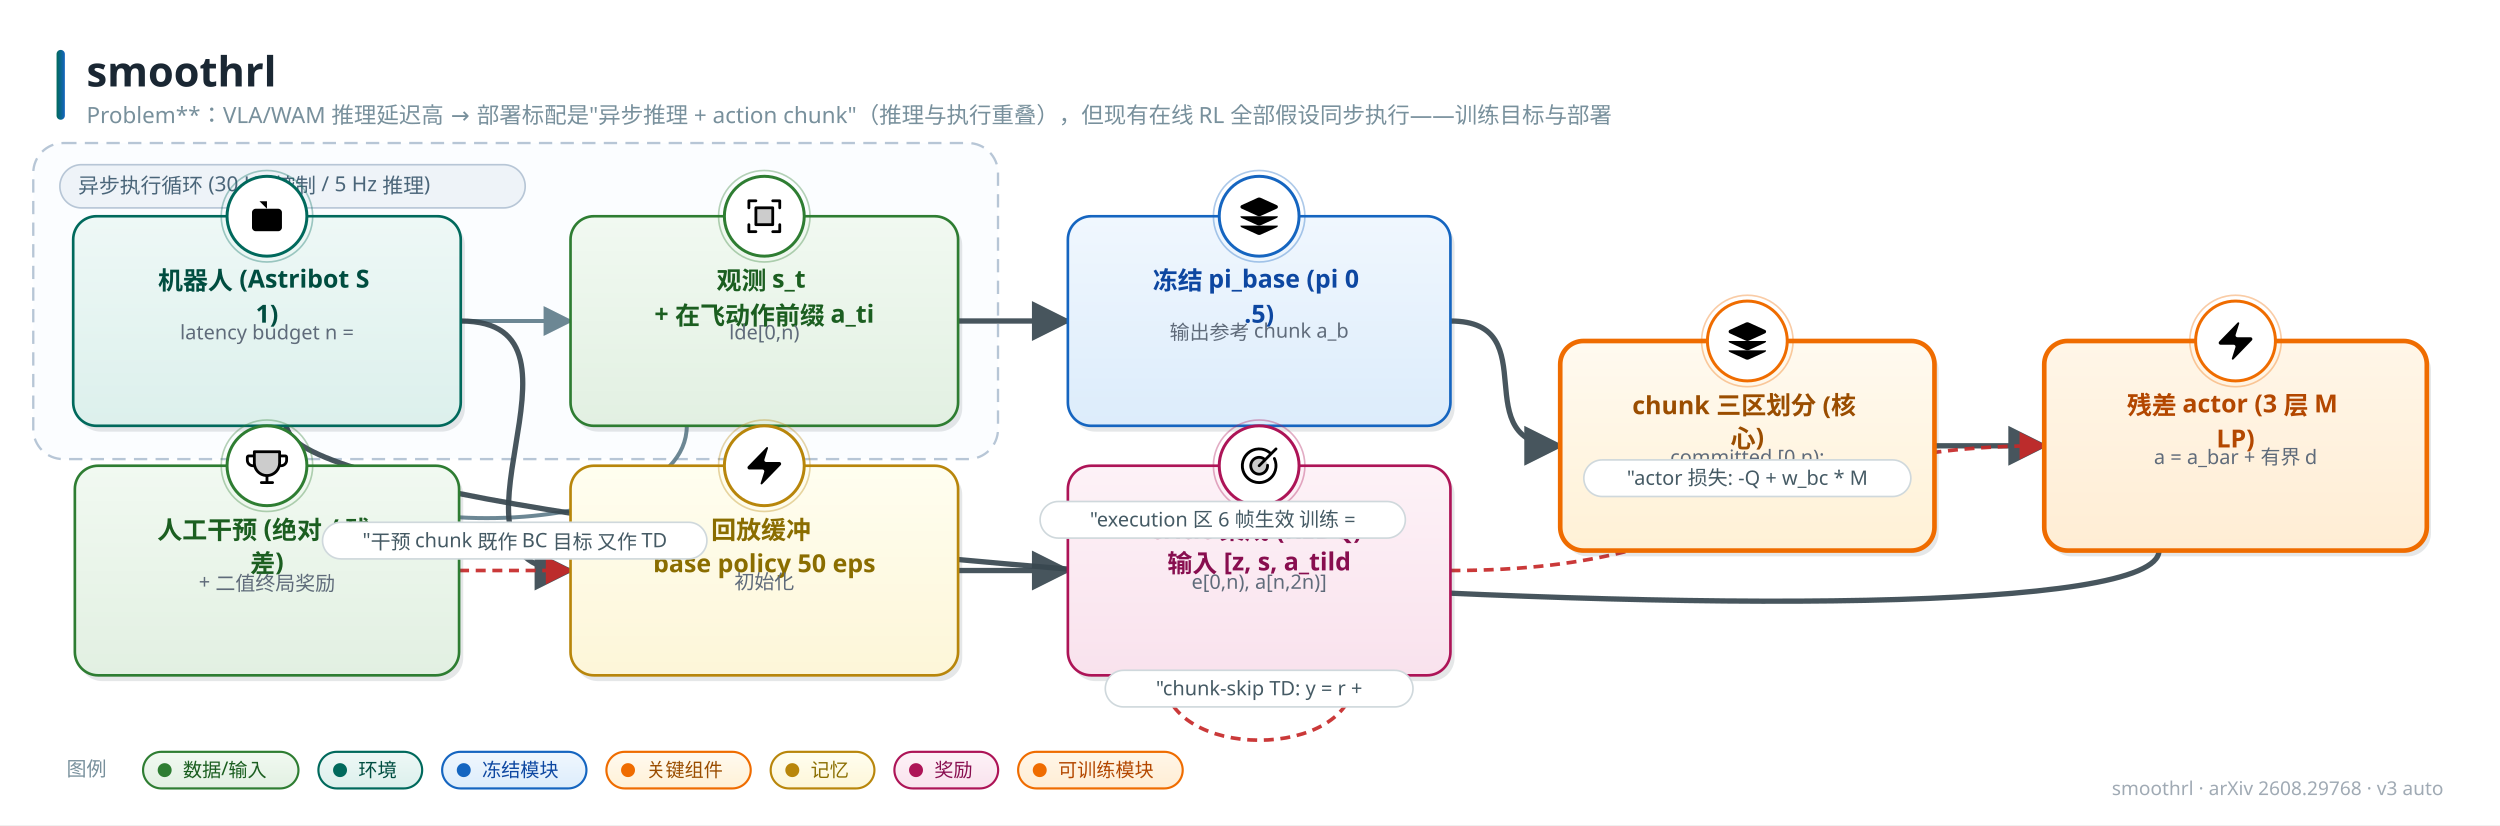
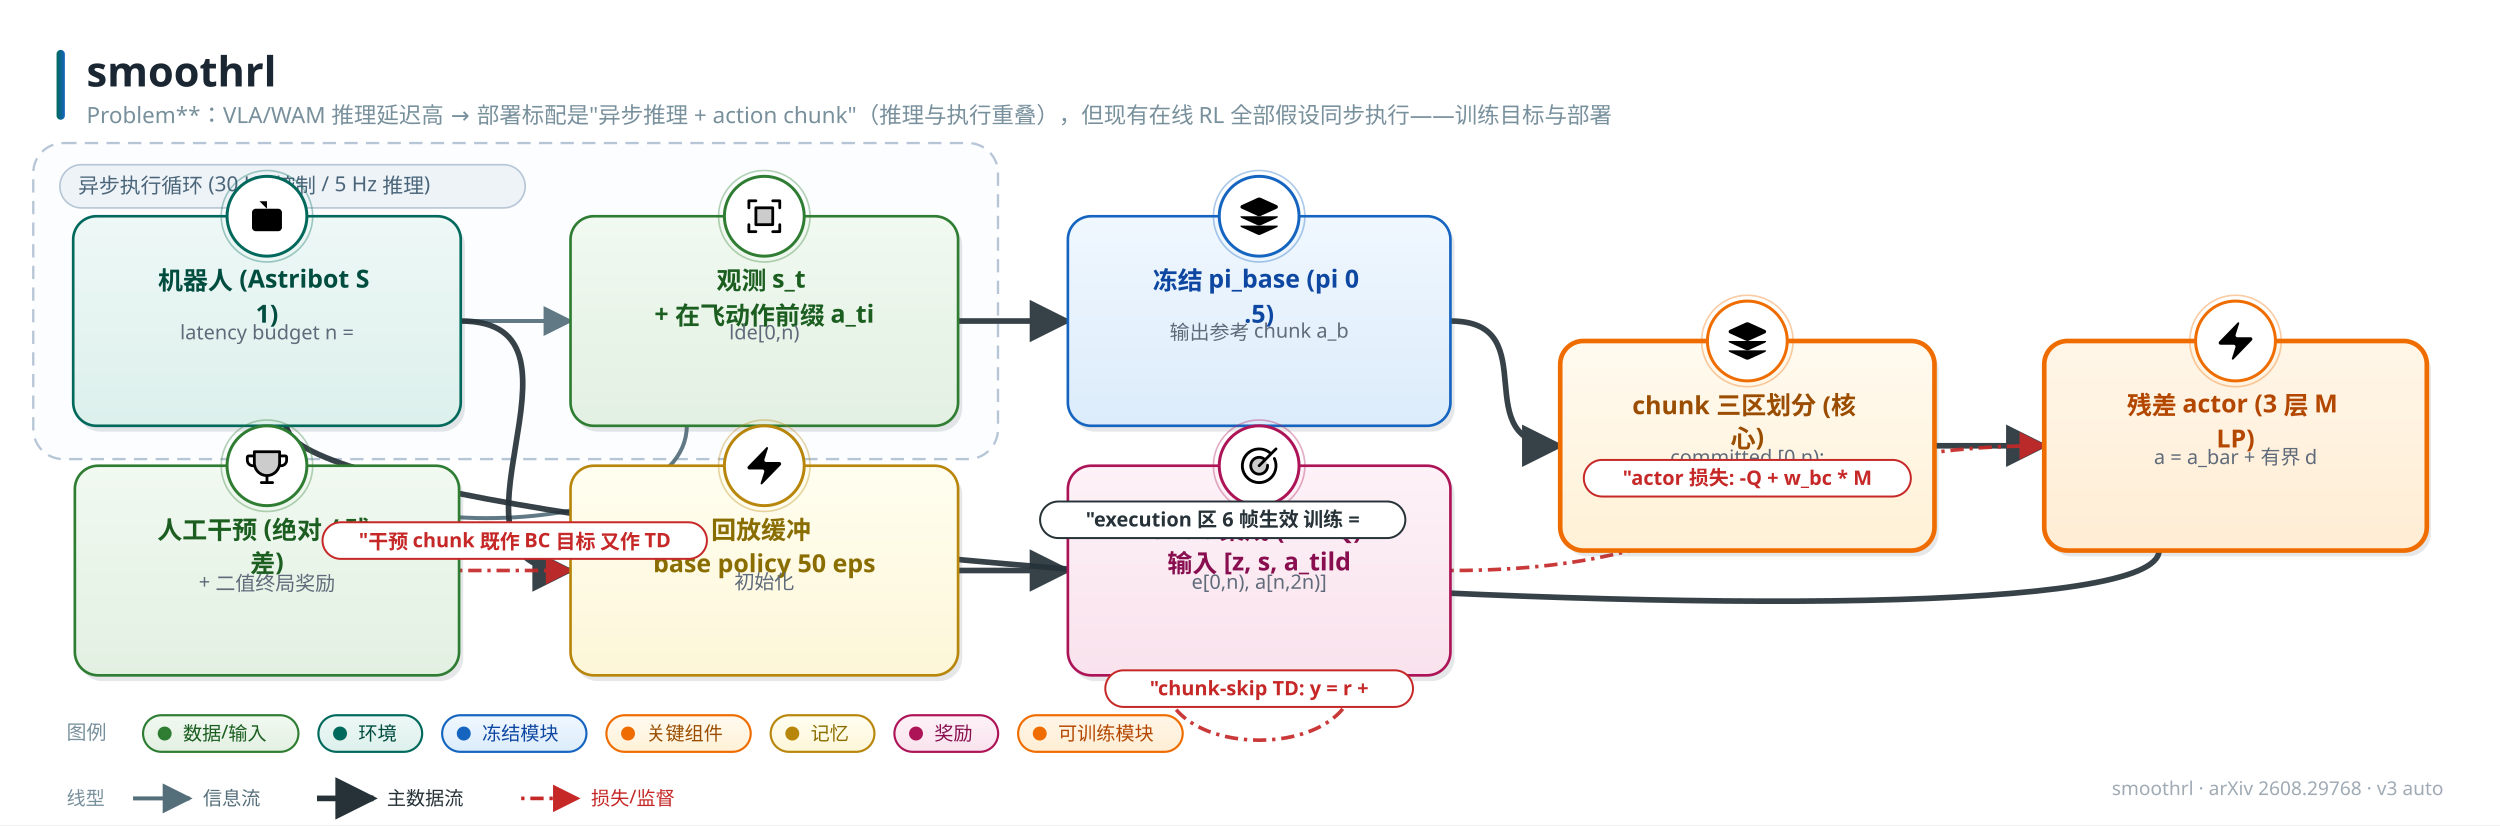
<svg xmlns="http://www.w3.org/2000/svg" width="1503" height="496" viewBox="0 0 1503 496" font-family="'PingFang SC','Hiragino Sans GB','Microsoft YaHei','Segoe UI',sans-serif">
  <style>text{font-family:'PingFang SC','Hiragino Sans GB','Microsoft YaHei','Segoe UI',sans-serif;} .lbl{font-weight:700;}</style>
  <defs>
    <linearGradient id="g-data" x1="0" y1="0" x2="0" y2="1">
      <stop offset="0" stop-color="#f1f9f1" />
      <stop offset="1" stop-color="#e2f0e2" />
    </linearGradient>
    <linearGradient id="g-frozen" x1="0" y1="0" x2="0" y2="1">
      <stop offset="0" stop-color="#f0f7fe" />
      <stop offset="1" stop-color="#dcecfb" />
    </linearGradient>
    <linearGradient id="g-train" x1="0" y1="0" x2="0" y2="1">
      <stop offset="0" stop-color="#fff6e8" />
      <stop offset="1" stop-color="#ffedd4" />
    </linearGradient>
    <linearGradient id="g-loss" x1="0" y1="0" x2="0" y2="1">
      <stop offset="0" stop-color="#fdf0f1" />
      <stop offset="1" stop-color="#f9e0e2" />
    </linearGradient>
    <linearGradient id="g-act" x1="0" y1="0" x2="0" y2="1">
      <stop offset="0" stop-color="#f8f1fb" />
      <stop offset="1" stop-color="#f0e4f7" />
    </linearGradient>
    <linearGradient id="g-loop" x1="0" y1="0" x2="0" y2="1">
      <stop offset="0" stop-color="#f2f5f7" />
      <stop offset="1" stop-color="#e6ebee" />
    </linearGradient>
    <linearGradient id="g-env" x1="0" y1="0" x2="0" y2="1">
      <stop offset="0" stop-color="#eef8f6" />
      <stop offset="1" stop-color="#dcf0ec" />
    </linearGradient>
    <linearGradient id="g-mem" x1="0" y1="0" x2="0" y2="1">
      <stop offset="0" stop-color="#fffef0" />
      <stop offset="1" stop-color="#fdf6d8" />
    </linearGradient>
    <linearGradient id="g-reward" x1="0" y1="0" x2="0" y2="1">
      <stop offset="0" stop-color="#fdf2f7" />
      <stop offset="1" stop-color="#f9e2ed" />
    </linearGradient>
    <linearGradient id="g-key" x1="0" y1="0" x2="0" y2="1">
      <stop offset="0" stop-color="#fffaf0" />
      <stop offset="1" stop-color="#fff1d6" />
    </linearGradient>
    <linearGradient id="g-title" x1="0" y1="0" x2="1" y2="0">
      <stop offset="0" stop-color="#00695c" />
      <stop offset="1" stop-color="#1565c0" />
    </linearGradient>
    <marker id="arr-main" viewBox="0 0 10 10" refX="9" refY="5" markerWidth="7.5" markerHeight="7.5" orient="auto-start-reverse">
-       <path d="M0 0 L10 5 L0 10 z" fill="#607d8b" />
+       <path d="M0 0 L10 5 L0 10 z" fill="#546e7a" />
    </marker>
    <marker id="arr-thick" viewBox="0 0 10 10" refX="9" refY="5" markerWidth="7.5" markerHeight="7.5" orient="auto-start-reverse">
-       <path d="M0 0 L10 5 L0 10 z" fill="#37474f" />
+       <path d="M0 0 L10 5 L0 10 z" fill="#263238" />
    </marker>
    <marker id="arr-thin" viewBox="0 0 10 10" refX="9" refY="5" markerWidth="7.5" markerHeight="7.5" orient="auto-start-reverse">
-       <path d="M0 0 L10 5 L0 10 z" fill="#90a4ae" />
+       <path d="M0 0 L10 5 L0 10 z" fill="#9fb0bb" />
    </marker>
    <marker id="arr-fb" viewBox="0 0 10 10" refX="9" refY="5" markerWidth="7.5" markerHeight="7.5" orient="auto-start-reverse">
      <path d="M0 0 L10 5 L0 10 z" fill="#1565c0" />
    </marker>
    <marker id="arr-loss" viewBox="0 0 10 10" refX="9" refY="5" markerWidth="7.5" markerHeight="7.5" orient="auto-start-reverse">
      <path d="M0 0 L10 5 L0 10 z" fill="#c62828" />
    </marker>
  </defs>
  <rect width="1503" height="496" fill="#ffffff" />
  <rect x="34" y="30" width="5" height="42" rx="2.5" fill="url(#g-title)" />
  <text x="52" y="52" font-size="25" font-weight="800" fill="#1a2733">smoothrl</text>
  <text x="52" y="74" font-size="13.5" fill="#78909c">Problem**：VLA/WAM 推理延迟高 → 部署标配是"异步推理 + action chunk"（推理与执行重叠），但现有在线 RL 全部假设同步执行——训练目标与部署</text>
  <text x="1469" y="478" font-size="11.5" fill="#a0aab4" text-anchor="end">smoothrl · arXiv 2608.29768 · v3 auto</text>
  <rect x="20" y="86" width="580" height="190" rx="18" fill="#fbfdff" stroke="#b7c6d6" stroke-width="1.4" stroke-dasharray="8 5" />
  <rect x="36" y="99" width="279.75" height="26" rx="13" fill="#eef3f8" stroke="#b7c6d6" />
  <text x="47" y="116" font-size="12.5" fill="#4a6579">异步执行循环 (30 Hz 控制 / 5 Hz 推理)</text>
-   <path d="M 277.0 193.0 C 323.0 193.0, 297.0 193.0, 343.0 193.0" fill="none" stroke="#607d8b" stroke-width="2.4" marker-end="url(#arr-main)" opacity="0.92" />
-   <path d="M 412.9 256.0 C 412.9 330.0, 172.2 330.0, 172.2 256.0" fill="none" stroke="#607d8b" stroke-width="2.4" marker-end="url(#arr-main)" opacity="0.92" />
-   <path d="M 576.0 193.0 C 622.0 193.0, 596.0 193.0, 642.0 193.0" fill="none" stroke="#37474f" stroke-width="3.2" marker-end="url(#arr-thick)" opacity="0.92" />
-   <path d="M 872.0 193.0 C 931.2 193.0, 878.8 268.0, 938.0 268.0" fill="none" stroke="#37474f" stroke-width="3.2" marker-end="url(#arr-thick)" opacity="0.92" />
-   <path d="M 1163.0 268.0 C 1209.0 268.0, 1183.0 268.0, 1229.0 268.0" fill="none" stroke="#37474f" stroke-width="3.2" marker-end="url(#arr-thick)" opacity="0.92" />
-   <path d="M 1298.0 331.0 C 1298.0 405.0, 172.2 330.0, 172.2 256.0" fill="none" stroke="#37474f" stroke-width="3.2" marker-end="url(#arr-thick)" opacity="0.92" />
-   <path d="M 277.0 193.0 C 367.7 193.0, 252.3 343.0, 343.0 343.0" fill="none" stroke="#37474f" stroke-width="3.2" marker-end="url(#arr-thick)" opacity="0.92" />
-   <path d="M 276.0 343.0 C 322.0 343.0, 297.0 343.0, 343.0 343.0" fill="none" stroke="#c62828" stroke-width="2.2" stroke-dasharray="6 4" marker-end="url(#arr-loss)" opacity="0.92" />
-   <path d="M 576.0 343.0 C 622.0 343.0, 596.0 343.0, 642.0 343.0" fill="none" stroke="#37474f" stroke-width="3.2" marker-end="url(#arr-thick)" opacity="0.92" />
-   <path d="M 872.0 343.0 C 1053.4 343.0, 1047.6 268.0, 1229.0 268.0" fill="none" stroke="#c62828" stroke-width="2.2" stroke-dasharray="6 4" marker-end="url(#arr-loss)" opacity="0.92" />
-   <path d="M 699.5 406.0 C 699.5 458.0, 814.5 458.0, 814.5 406.0" fill="none" stroke="#c62828" stroke-width="2.2" stroke-dasharray="6 4" marker-end="url(#arr-loss)" opacity="0.92" />
+   <path d="M 277.0 193.0 C 323.0 193.0, 297.0 193.0, 343.0 193.0" fill="none" stroke="#546e7a" stroke-width="2.4" marker-end="url(#arr-main)" opacity="0.92" />
+   <path d="M 412.9 256.0 C 412.9 330.0, 172.2 330.0, 172.2 256.0" fill="none" stroke="#546e7a" stroke-width="2.4" marker-end="url(#arr-main)" opacity="0.92" />
+   <path d="M 576.0 193.0 C 622.0 193.0, 596.0 193.0, 642.0 193.0" fill="none" stroke="#263238" stroke-width="3.4" marker-end="url(#arr-thick)" opacity="0.92" />
+   <path d="M 872.0 193.0 C 931.2 193.0, 878.8 268.0, 938.0 268.0" fill="none" stroke="#263238" stroke-width="3.4" marker-end="url(#arr-thick)" opacity="0.92" />
+   <path d="M 1163.0 268.0 C 1209.0 268.0, 1183.0 268.0, 1229.0 268.0" fill="none" stroke="#263238" stroke-width="3.4" marker-end="url(#arr-thick)" opacity="0.92" />
+   <path d="M 1298.0 331.0 C 1298.0 405.0, 172.2 330.0, 172.2 256.0" fill="none" stroke="#263238" stroke-width="3.4" marker-end="url(#arr-thick)" opacity="0.92" />
+   <path d="M 277.0 193.0 C 367.7 193.0, 252.3 343.0, 343.0 343.0" fill="none" stroke="#263238" stroke-width="3.4" marker-end="url(#arr-thick)" opacity="0.92" />
+   <path d="M 276.0 343.0 C 322.0 343.0, 297.0 343.0, 343.0 343.0" fill="none" stroke="#c62828" stroke-width="2.2" stroke-dasharray="2 3.5 8 3.5" marker-end="url(#arr-loss)" opacity="0.92" />
+   <path d="M 576.0 343.0 C 622.0 343.0, 596.0 343.0, 642.0 343.0" fill="none" stroke="#263238" stroke-width="3.4" marker-end="url(#arr-thick)" opacity="0.92" />
+   <path d="M 872.0 343.0 C 1053.4 343.0, 1047.6 268.0, 1229.0 268.0" fill="none" stroke="#c62828" stroke-width="2.2" stroke-dasharray="2 3.5 8 3.5" marker-end="url(#arr-loss)" opacity="0.92" />
+   <path d="M 699.5 406.0 C 699.5 458.0, 814.5 458.0, 814.5 406.0" fill="none" stroke="#c62828" stroke-width="2.2" stroke-dasharray="2 3.5 8 3.5" marker-end="url(#arr-loss)" opacity="0.92" />
  <rect x="46.5" y="133.5" width="233" height="126" rx="14" fill="#37474f" opacity="0.13" />
  <rect x="44" y="130" width="233" height="126" rx="14" fill="url(#g-env)" stroke="#00695c" stroke-width="1.6" />
  <circle cx="160.5" cy="130" r="24" fill="#ffffff" stroke="#00695c" stroke-width="1.8" />
  <circle cx="160.5" cy="130" r="27.5" fill="none" stroke="#00695c" stroke-width="1" opacity="0.35" />
  <g transform="translate(147.0,116.5) scale(1.125)">
    <path d="M12 8V4H8" />
    <rect width="16" height="12" x="4" y="8" rx="2" />
    <path d="M2 14h2" />
    <path d="M20 14h2" />
    <path d="M15 13v2" />
    <path d="M9 13v2" />
  </g>
  <text x="160.5" y="174" font-size="15" class="lbl" fill="#004d40" text-anchor="middle">
    <tspan x="160.5" dy="0">机器人 (Astribot S</tspan>
    <tspan x="160.5" dy="20">1)</tspan>
  </text>
  <text x="160.5" y="204" font-size="12" fill="#5f6b7a" text-anchor="middle">latency budget n =</text>
  <rect x="345.5" y="133.5" width="233" height="126" rx="14" fill="#37474f" opacity="0.13" />
  <rect x="343" y="130" width="233" height="126" rx="14" fill="url(#g-data)" stroke="#2e7d32" stroke-width="1.6" />
  <circle cx="459.5" cy="130" r="24" fill="#ffffff" stroke="#2e7d32" stroke-width="1.8" />
  <circle cx="459.5" cy="130" r="27.5" fill="none" stroke="#2e7d32" stroke-width="1" opacity="0.35" />
  <g transform="translate(446.0,116.5) scale(0.1055)">
    <path d="M176,80v96H80V80Z" opacity="0.2" />
    <path d="M224,40V80a8,8,0,0,1-16,0V48H176a8,8,0,0,1,0-16h40A8,8,0,0,1,224,40ZM80,208H48V176a8,8,0,0,0-16,0v40a8,8,0,0,0,8,8H80a8,8,0,0,0,0-16Zm136-40a8,8,0,0,0-8,8v32H176a8,8,0,0,0,0,16h40a8,8,0,0,0,8-8V176A8,8,0,0,0,216,168ZM40,88a8,8,0,0,0,8-8V48H80a8,8,0,0,0,0-16H40a8,8,0,0,0-8,8V80A8,8,0,0,0,40,88ZM80,72h96a8,8,0,0,1,8,8v96a8,8,0,0,1-8,8H80a8,8,0,0,1-8-8V80A8,8,0,0,1,80,72Zm8,96h80V88H88Z" />
  </g>
  <text x="459.5" y="174" font-size="15" class="lbl" fill="#1b5e20" text-anchor="middle">
    <tspan x="459.5" dy="0">观测 s_t</tspan>
    <tspan x="459.5" dy="20">+ 在飞动作前缀 a_ti</tspan>
  </text>
  <text x="459.5" y="204" font-size="12" fill="#5f6b7a" text-anchor="middle">lde[0,n)</text>
  <rect x="644.5" y="133.5" width="230" height="126" rx="14" fill="#37474f" opacity="0.13" />
  <rect x="642" y="130" width="230" height="126" rx="14" fill="url(#g-frozen)" stroke="#1565c0" stroke-width="1.6" />
  <circle cx="757.0" cy="130" r="24" fill="#ffffff" stroke="#1565c0" stroke-width="1.8" />
  <circle cx="757.0" cy="130" r="27.5" fill="none" stroke="#1565c0" stroke-width="1" opacity="0.35" />
  <g transform="translate(743.5,116.5) scale(1.125)">
    <path d="M12.83 2.18a2 2 0 0 0-1.66 0L2.6 6.08a1 1 0 0 0 0 1.83l8.58 3.91a2 2 0 0 0 1.66 0l8.58-3.9a1 1 0 0 0 0-1.83z" />
    <path d="M2 12a1 1 0 0 0 .58.91l8.6 3.91a2 2 0 0 0 1.65 0l8.58-3.9A1 1 0 0 0 22 12" />
    <path d="M2 17a1 1 0 0 0 .58.91l8.6 3.91a2 2 0 0 0 1.65 0l8.58-3.9A1 1 0 0 0 22 17" />
  </g>
  <text x="757.0" y="174" font-size="15" class="lbl" fill="#0d47a1" text-anchor="middle">
    <tspan x="757.0" dy="0">冻结 pi_base (pi 0</tspan>
    <tspan x="757.0" dy="20">.5)</tspan>
  </text>
  <text x="757.0" y="204" font-size="12" fill="#5f6b7a" text-anchor="middle">输出参考 chunk a_b</text>
  <rect x="940.5" y="208.5" width="225" height="126" rx="14" fill="#37474f" opacity="0.13" />
  <rect x="938" y="205" width="225" height="126" rx="14" fill="url(#g-key)" stroke="#ef6c00" stroke-width="2.8" />
  <circle cx="1050.5" cy="205" r="24" fill="#ffffff" stroke="#ef6c00" stroke-width="1.8" />
  <circle cx="1050.5" cy="205" r="27.5" fill="none" stroke="#ef6c00" stroke-width="1" opacity="0.35" />
  <g transform="translate(1037.0,191.5) scale(1.125)">
    <path d="M12.83 2.18a2 2 0 0 0-1.66 0L2.6 6.08a1 1 0 0 0 0 1.83l8.58 3.91a2 2 0 0 0 1.66 0l8.58-3.9a1 1 0 0 0 0-1.83z" />
    <path d="M2 12a1 1 0 0 0 .58.91l8.6 3.91a2 2 0 0 0 1.65 0l8.58-3.9A1 1 0 0 0 22 12" />
    <path d="M2 17a1 1 0 0 0 .58.91l8.6 3.91a2 2 0 0 0 1.65 0l8.58-3.9A1 1 0 0 0 22 17" />
  </g>
  <text x="1050.5" y="249" font-size="15" class="lbl" fill="#9a4d00" text-anchor="middle">
    <tspan x="1050.5" dy="0">chunk 三区划分 (核</tspan>
    <tspan x="1050.5" dy="20">心)</tspan>
  </text>
  <text x="1050.5" y="279" font-size="12" fill="#5f6b7a" text-anchor="middle">committed [0,n): </text>
  <rect x="1231.5" y="208.5" width="230" height="126" rx="14" fill="#37474f" opacity="0.13" />
  <rect x="1229" y="205" width="230" height="126" rx="14" fill="url(#g-train)" stroke="#ef6c00" stroke-width="2.8" />
  <circle cx="1344.0" cy="205" r="24" fill="#ffffff" stroke="#ef6c00" stroke-width="1.8" />
  <circle cx="1344.0" cy="205" r="27.5" fill="none" stroke="#ef6c00" stroke-width="1" opacity="0.35" />
  <g transform="translate(1330.5,191.5) scale(1.125)">
    <path d="M4 14a1 1 0 0 1-.78-1.63l9.9-10.2a.5.5 0 0 1 .86.46l-1.92 6.02A1 1 0 0 0 13 10h7a1 1 0 0 1 .78 1.63l-9.9 10.2a.5.5 0 0 1-.86-.46l1.92-6.02A1 1 0 0 0 11 14z" />
  </g>
  <text x="1344.0" y="249" font-size="15" class="lbl" fill="#b34700" text-anchor="middle">
    <tspan x="1344.0" dy="0">残差 actor (3 层 M</tspan>
    <tspan x="1344.0" dy="20">LP)</tspan>
  </text>
  <text x="1344.0" y="279" font-size="12" fill="#5f6b7a" text-anchor="middle">a = a_bar + 有界 d</text>
  <rect x="345.5" y="283.5" width="233" height="126" rx="14" fill="#37474f" opacity="0.13" />
  <rect x="343" y="280" width="233" height="126" rx="14" fill="url(#g-mem)" stroke="#b8860b" stroke-width="1.6" />
  <circle cx="459.5" cy="280" r="24" fill="#ffffff" stroke="#b8860b" stroke-width="1.8" />
  <circle cx="459.5" cy="280" r="27.5" fill="none" stroke="#b8860b" stroke-width="1" opacity="0.35" />
  <g transform="translate(446.0,266.5) scale(1.125)">
    <path d="M4 14a1 1 0 0 1-.78-1.63l9.9-10.2a.5.5 0 0 1 .86.46l-1.92 6.02A1 1 0 0 0 13 10h7a1 1 0 0 1 .78 1.63l-9.9 10.2a.5.5 0 0 1-.86-.46l1.92-6.02A1 1 0 0 0 11 14z" />
  </g>
  <text x="459.5" y="324" font-size="15" class="lbl" fill="#8a6d00" text-anchor="middle">
    <tspan x="459.5" dy="0">回放缓冲</tspan>
    <tspan x="459.5" dy="20">base policy 50 eps</tspan>
  </text>
  <text x="459.5" y="354" font-size="12" fill="#5f6b7a" text-anchor="middle"> 初始化</text>
  <rect x="47.5" y="283.5" width="231" height="126" rx="14" fill="#37474f" opacity="0.13" />
  <rect x="45" y="280" width="231" height="126" rx="14" fill="url(#g-data)" stroke="#2e7d32" stroke-width="1.6" />
  <circle cx="160.5" cy="280" r="24" fill="#ffffff" stroke="#2e7d32" stroke-width="1.8" />
  <circle cx="160.5" cy="280" r="27.5" fill="none" stroke="#2e7d32" stroke-width="1" opacity="0.35" />
  <g transform="translate(147.0,266.5) scale(0.1055)">
    <path d="M200,48v63.1c0,39.7-31.75,72.6-71.45,72.9A72,72,0,0,1,56,112V48Z" opacity="0.2" />
    <path d="M232,64H208V48a8,8,0,0,0-8-8H56a8,8,0,0,0-8,8V64H24A16,16,0,0,0,8,80V96a40,40,0,0,0,40,40h3.65A80.13,80.13,0,0,0,120,191.61V216H96a8,8,0,0,0,0,16h64a8,8,0,0,0,0-16H136V191.58c31.94-3.23,58.44-25.64,68.08-55.58H208a40,40,0,0,0,40-40V80A16,16,0,0,0,232,64ZM48,120A24,24,0,0,1,24,96V80H48v32q0,4,.39,8Zm144-8.9c0,35.52-29,64.64-64,64.9a64,64,0,0,1-64-64V56H192ZM232,96a24,24,0,0,1-24,24h-.5a81.81,81.81,0,0,0,.5-8.9V80h24Z" />
  </g>
  <text x="160.5" y="324" font-size="15" class="lbl" fill="#1b5e20" text-anchor="middle">
    <tspan x="160.5" dy="0">人工干预 (绝对 / 残</tspan>
    <tspan x="160.5" dy="20">差)</tspan>
  </text>
  <text x="160.5" y="354" font-size="12" fill="#5f6b7a" text-anchor="middle">+ 二值终局奖励</text>
  <rect x="644.5" y="283.5" width="230" height="126" rx="14" fill="#37474f" opacity="0.13" />
  <rect x="642" y="280" width="230" height="126" rx="14" fill="url(#g-reward)" stroke="#ad1457" stroke-width="1.6" />
  <circle cx="757.0" cy="280" r="24" fill="#ffffff" stroke="#ad1457" stroke-width="1.8" />
  <circle cx="757.0" cy="280" r="27.5" fill="none" stroke="#ad1457" stroke-width="1" opacity="0.35" />
  <g transform="translate(743.5,266.5) scale(0.1055)">
    <path d="M176,128a48,48,0,1,1-48-48A48,48,0,0,1,176,128Z" opacity="0.2" />
    <path d="M221.87,83.16A104.1,104.1,0,1,1,195.67,49l22.67-22.68a8,8,0,0,1,11.32,11.32l-96,96a8,8,0,0,1-11.32-11.32l27.72-27.72a40,40,0,1,0,17.87,31.09,8,8,0,1,1,16-.9,56,56,0,1,1-22.38-41.65L184.3,60.39a87.88,87.88,0,1,0,23.13,29.67,8,8,0,0,1,14.44-6.9Z" />
  </g>
  <text x="757.0" y="324" font-size="15" class="lbl" fill="#880e4f" text-anchor="middle">
    <tspan x="757.0" dy="0">critic 集成 (REDQ)</tspan>
    <tspan x="757.0" dy="20">输入 [z, s, a_tild</tspan>
  </text>
  <text x="757.0" y="354" font-size="12" fill="#5f6b7a" text-anchor="middle">e[0,n), a[n,2n)]</text>
  <g transform="translate(735.1,312.5)">
-     <rect x="-109.8" y="-11" width="219.6" height="22" rx="11" fill="#ffffff" stroke="#cfd8dc" />
-     <text y="4" font-size="12" fill="#455a64" text-anchor="middle">"execution 区 6 帧生效 训练 = </text>
+     <rect x="-109.8" y="-11" width="219.6" height="22" rx="11" fill="#ffffff" stroke="#263238" stroke-width="1.2" />
+     <text y="4" font-size="12" fill="#263238" font-weight="600" text-anchor="middle">"execution 区 6 帧生效 训练 = </text>
  </g>
  <g transform="translate(309.5,325.0)">
-     <rect x="-115.6" y="-11" width="231.1" height="22" rx="11" fill="#ffffff" stroke="#cfd8dc" />
-     <text y="4" font-size="12" fill="#455a64" text-anchor="middle">"干预 chunk 既作 BC 目标 又作 TD</text>
+     <rect x="-115.6" y="-11" width="231.1" height="22" rx="11" fill="#ffffff" stroke="#c62828" stroke-width="1.2" />
+     <text y="4" font-size="12" fill="#c62828" font-weight="600" text-anchor="middle">"干预 chunk 既作 BC 目标 又作 TD</text>
  </g>
  <g transform="translate(1050.5,287.5)">
-     <rect x="-98.3" y="-11" width="196.6" height="22" rx="11" fill="#ffffff" stroke="#cfd8dc" />
-     <text y="4" font-size="12" fill="#455a64" text-anchor="middle">"actor 损失: -Q + w_bc * M</text>
+     <rect x="-98.3" y="-11" width="196.6" height="22" rx="11" fill="#ffffff" stroke="#c62828" stroke-width="1.2" />
+     <text y="4" font-size="12" fill="#c62828" font-weight="600" text-anchor="middle">"actor 损失: -Q + w_bc * M</text>
  </g>
  <g transform="translate(757.0,414.0)">
-     <rect x="-92.5" y="-11" width="185.0" height="22" rx="11" fill="#ffffff" stroke="#cfd8dc" />
-     <text y="4" font-size="12" fill="#455a64" text-anchor="middle">"chunk-skip TD: y = r + </text>
-   </g>
-   <text x="40" y="466.5" font-size="12" fill="#78909c">图例</text>
-   <g>
-     <rect x="86" y="452" width="93.43" height="22" rx="11" fill="url(#g-data)" stroke="#2e7d32" stroke-width="1.3" />
-     <circle cx="99" cy="463" r="4.2" fill="#2e7d32" />
-     <text x="110" y="467" font-size="11.5" fill="#1b5e20">数据/输入</text>
-   </g>
-   <g>
-     <rect x="191.43" y="452" width="62.38" height="22" rx="11" fill="url(#g-env)" stroke="#00695c" stroke-width="1.3" />
-     <circle cx="204.43" cy="463" r="4.2" fill="#00695c" />
-     <text x="215.43" y="467" font-size="11.5" fill="#004d40">环境</text>
-   </g>
-   <g>
-     <rect x="265.81" y="452" width="86.76" height="22" rx="11" fill="url(#g-frozen)" stroke="#1565c0" stroke-width="1.3" />
-     <circle cx="278.81" cy="463" r="4.2" fill="#1565c0" />
-     <text x="289.81" y="467" font-size="11.5" fill="#0d47a1">冻结模块</text>
-   </g>
-   <g>
-     <rect x="364.57" y="452" width="86.76" height="22" rx="11" fill="url(#g-key)" stroke="#ef6c00" stroke-width="1.3" />
-     <circle cx="377.57" cy="463" r="4.2" fill="#ef6c00" />
-     <text x="388.57" y="467" font-size="11.5" fill="#9a4d00">关键组件</text>
-   </g>
-   <g>
-     <rect x="463.33" y="452" width="62.38" height="22" rx="11" fill="url(#g-mem)" stroke="#b8860b" stroke-width="1.3" />
-     <circle cx="476.33" cy="463" r="4.2" fill="#b8860b" />
-     <text x="487.33" y="467" font-size="11.5" fill="#8a6d00">记忆</text>
-   </g>
-   <g>
-     <rect x="537.71" y="452" width="62.38" height="22" rx="11" fill="url(#g-reward)" stroke="#ad1457" stroke-width="1.3" />
-     <circle cx="550.71" cy="463" r="4.2" fill="#ad1457" />
-     <text x="561.71" y="467" font-size="11.5" fill="#880e4f">奖励</text>
-   </g>
-   <g>
-     <rect x="612.09" y="452" width="98.95" height="22" rx="11" fill="url(#g-train)" stroke="#ef6c00" stroke-width="1.3" />
-     <circle cx="625.09" cy="463" r="4.2" fill="#ef6c00" />
-     <text x="636.09" y="467" font-size="11.5" fill="#b34700">可训练模块</text>
+     <rect x="-92.5" y="-11" width="185.0" height="22" rx="11" fill="#ffffff" stroke="#c62828" stroke-width="1.2" />
+     <text y="4" font-size="12" fill="#c62828" font-weight="600" text-anchor="middle">"chunk-skip TD: y = r + </text>
+   </g>
+   <text x="40" y="444.5" font-size="12" fill="#78909c">图例</text>
+   <g>
+     <rect x="86" y="430" width="93.43" height="22" rx="11" fill="url(#g-data)" stroke="#2e7d32" stroke-width="1.3" />
+     <circle cx="99" cy="441" r="4.2" fill="#2e7d32" />
+     <text x="110" y="445" font-size="11.5" fill="#1b5e20">数据/输入</text>
+   </g>
+   <g>
+     <rect x="191.43" y="430" width="62.38" height="22" rx="11" fill="url(#g-env)" stroke="#00695c" stroke-width="1.3" />
+     <circle cx="204.43" cy="441" r="4.2" fill="#00695c" />
+     <text x="215.43" y="445" font-size="11.5" fill="#004d40">环境</text>
+   </g>
+   <g>
+     <rect x="265.81" y="430" width="86.76" height="22" rx="11" fill="url(#g-frozen)" stroke="#1565c0" stroke-width="1.3" />
+     <circle cx="278.81" cy="441" r="4.2" fill="#1565c0" />
+     <text x="289.81" y="445" font-size="11.5" fill="#0d47a1">冻结模块</text>
+   </g>
+   <g>
+     <rect x="364.57" y="430" width="86.76" height="22" rx="11" fill="url(#g-key)" stroke="#ef6c00" stroke-width="1.3" />
+     <circle cx="377.57" cy="441" r="4.2" fill="#ef6c00" />
+     <text x="388.57" y="445" font-size="11.5" fill="#9a4d00">关键组件</text>
+   </g>
+   <g>
+     <rect x="463.33" y="430" width="62.38" height="22" rx="11" fill="url(#g-mem)" stroke="#b8860b" stroke-width="1.3" />
+     <circle cx="476.33" cy="441" r="4.2" fill="#b8860b" />
+     <text x="487.33" y="445" font-size="11.5" fill="#8a6d00">记忆</text>
+   </g>
+   <g>
+     <rect x="537.71" y="430" width="62.38" height="22" rx="11" fill="url(#g-reward)" stroke="#ad1457" stroke-width="1.3" />
+     <circle cx="550.71" cy="441" r="4.2" fill="#ad1457" />
+     <text x="561.71" y="445" font-size="11.5" fill="#880e4f">奖励</text>
+   </g>
+   <g>
+     <rect x="612.09" y="430" width="98.95" height="22" rx="11" fill="url(#g-train)" stroke="#ef6c00" stroke-width="1.3" />
+     <circle cx="625.09" cy="441" r="4.2" fill="#ef6c00" />
+     <text x="636.09" y="445" font-size="11.5" fill="#b34700">可训练模块</text>
+   </g>
+   <text x="40" y="484" font-size="11.5" fill="#78909c">线型</text>
+   <g>
+     <path d="M 80 480 h 34" stroke="#546e7a" stroke-width="2.4" marker-end="url(#arr-main)" />
+     <text x="122" y="484" font-size="11.5" fill="#546e7a">信息流</text>
+   </g>
+   <g>
+     <path d="M 190.57 480 h 34" stroke="#263238" stroke-width="3.4" marker-end="url(#arr-thick)" />
+     <text x="232.57" y="484" font-size="11.5" fill="#263238">主数据流</text>
+   </g>
+   <g>
+     <path d="M 313.33 480 h 34" stroke="#c62828" stroke-width="2.2" stroke-dasharray="2 3.5 8 3.5" marker-end="url(#arr-loss)" />
+     <text x="355.33" y="484" font-size="11.5" fill="#c62828">损失/监督</text>
  </g>
</svg>
